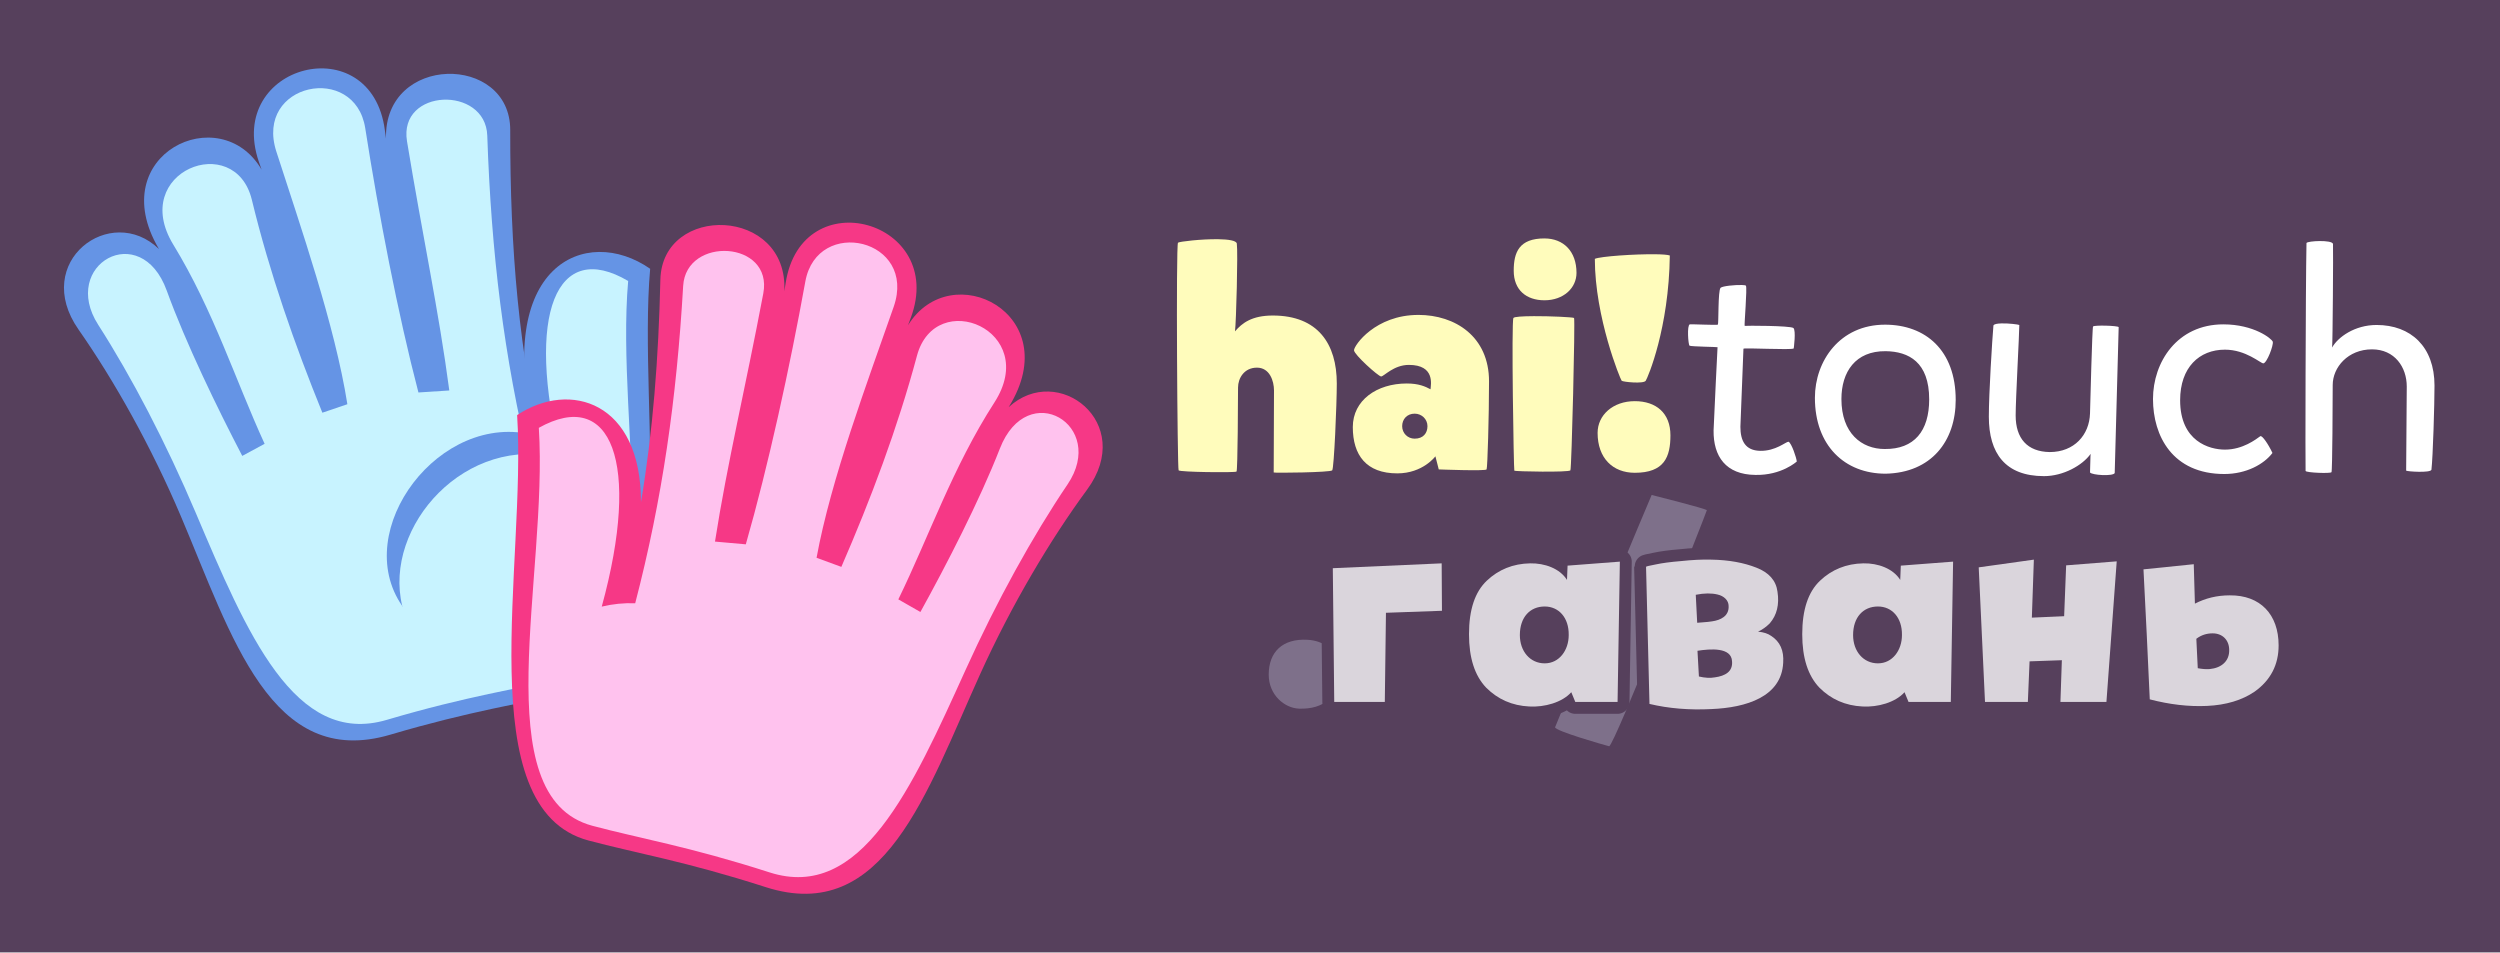
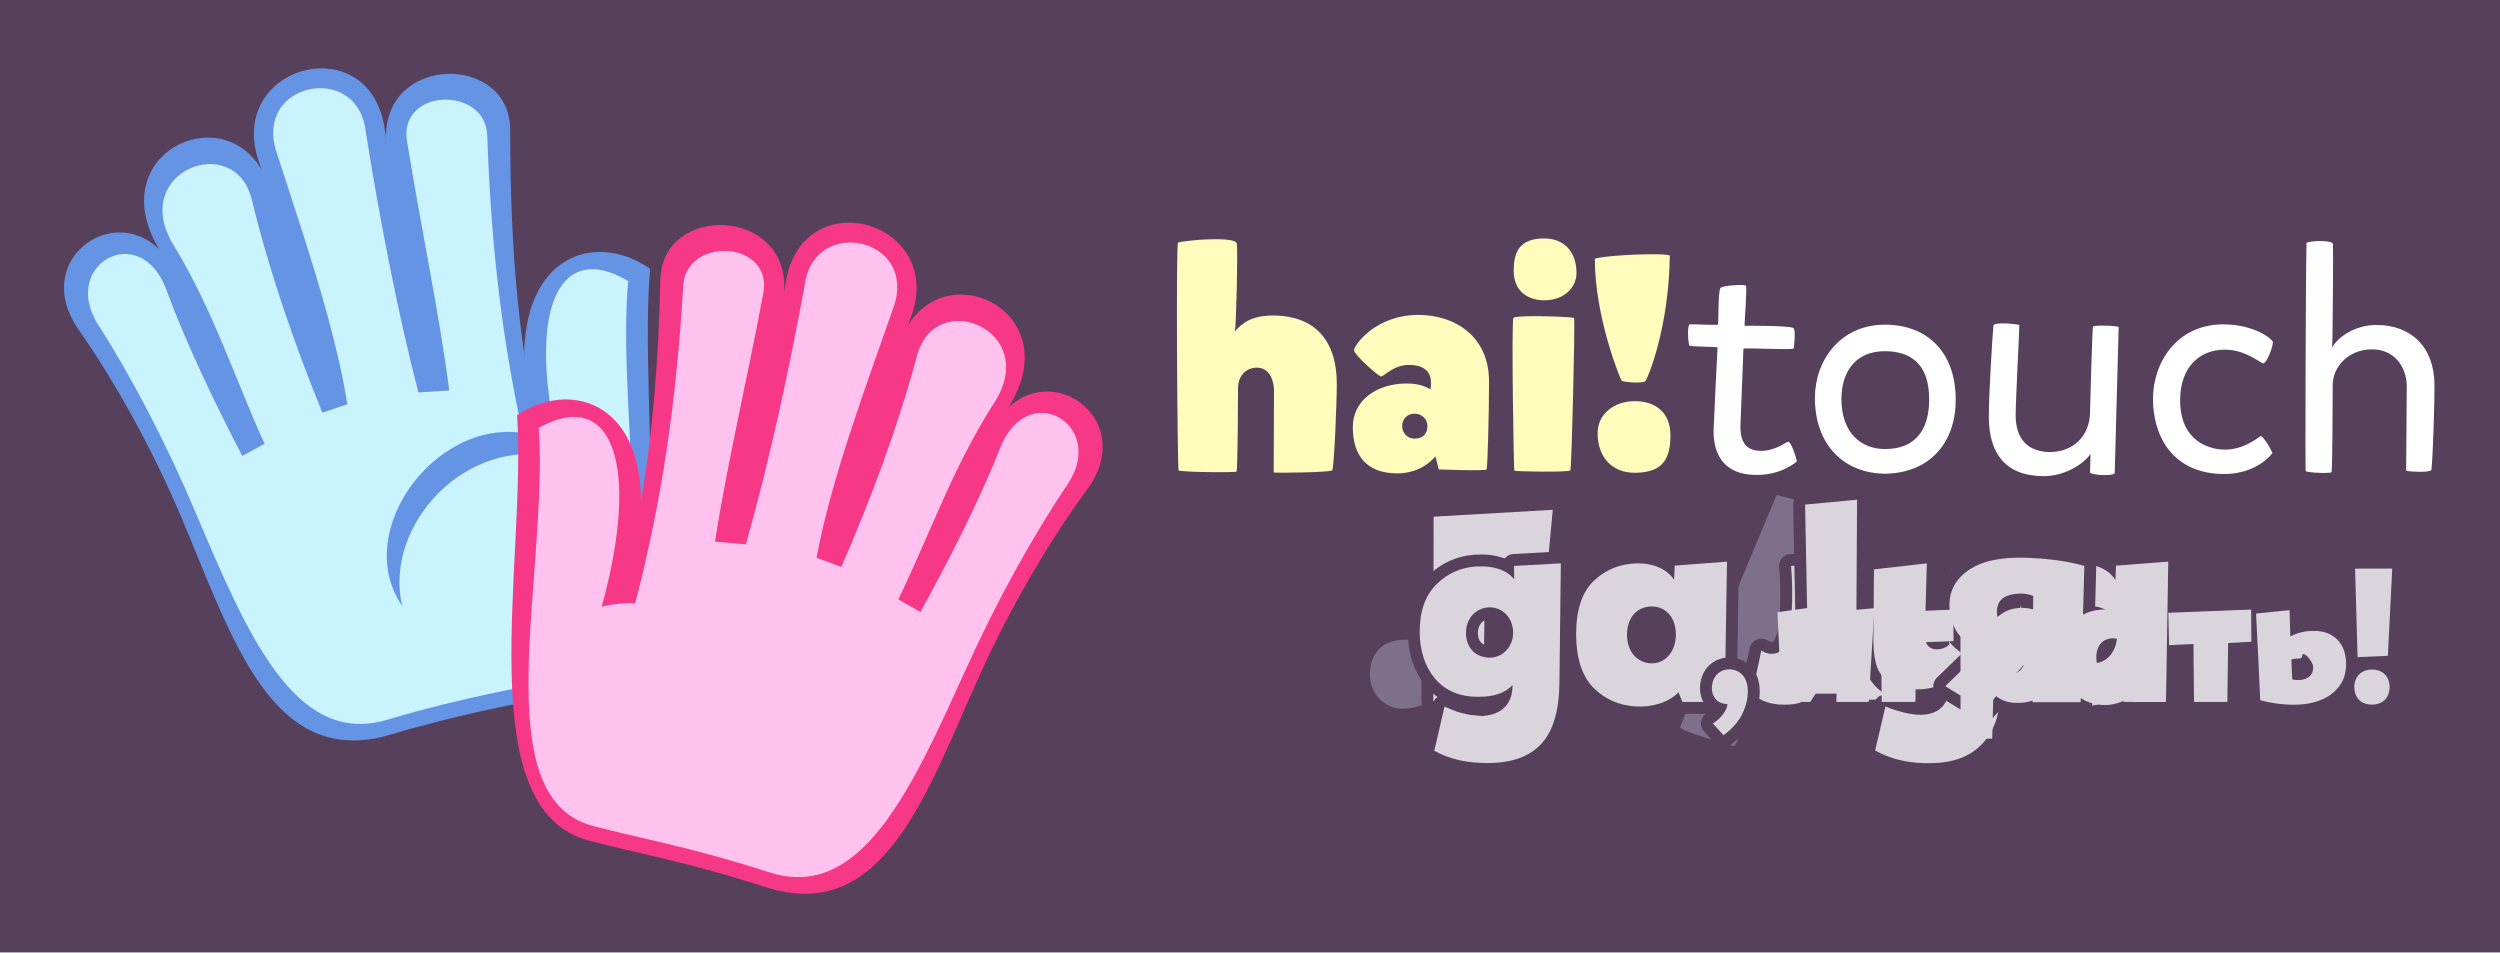
<svg xmlns="http://www.w3.org/2000/svg" id="eQDJpaBvkjY1" viewBox="0 0 420 160" shape-rendering="geometricPrecision" text-rendering="geometricPrecision" version="1.1">
  <defs id="defs54" />
  <style id="style2">

    #hai_text {
      animation: hai_text__to 10000ms linear infinite normal forwards
    }

    @keyframes hai_text__to {
      0% {
        transform: translate(231.2882px, 59.79102px)
      }

      34% {
        transform: translate(231.2882px, 59.79102px);
        animation-timing-function: cubic-bezier(0.3, 0, 0.3, 1)
      }

      44% {
        transform: translate(239.2912px, 59.79102px)
      }

      84% {
        transform: translate(239.2912px, 59.79102px);
        animation-timing-function: cubic-bezier(0.3, 0, 0.3, 1)
      }

      94% {
        transform: translate(231.2882px, 59.79102px)
      }

      100% {
        transform: translate(231.2882px, 59.79102px)
      }
    }

    #exclam {
-       animation: exclam_c_o 10000ms linear infinite normal forwards
+       animation: exclam_c_o 10000ms linear infinite normal forwards;
+       will-change: opacity
    }

    @keyframes exclam_c_o {
      0% {
        opacity: 1
      }

      34% {
        opacity: 1;
        animation-timing-function: cubic-bezier(0.3, 0, 0.3, 1)
      }

      44% {
        opacity: 0
      }

      84% {
        opacity: 0;
        animation-timing-function: cubic-bezier(0.3, 0, 0.3, 1)
      }

      94% {
        opacity: 1
      }

      100% {
        opacity: 1
      }
    }

    #touch_text {
      animation: touch_text__to 10000ms linear infinite normal forwards
    }

    @keyframes touch_text__to {
      0% {
        transform: translate(346.2917px, 60.243px)
      }

      34% {
        transform: translate(346.2917px, 60.243px);
        animation-timing-function: cubic-bezier(0.3, 0, 0.3, 1)
      }

      44% {
        transform: translate(338.294px, 60.243px)
      }

      84% {
        transform: translate(338.294px, 60.243px);
        animation-timing-function: cubic-bezier(0.3, 0, 0.3, 1)
      }

      94% {
        transform: translate(346.2917px, 60.243px)
      }

      100% {
        transform: translate(346.2917px, 60.243px)
      }
    }

    #hand {
      animation: hand__to 10000ms linear infinite normal forwards
    }

    @keyframes hand__to {
      0% {
        transform: translate(-363.8633px, -629.1682px);
        animation-timing-function: cubic-bezier(0.63, -0.005, 0.835, 0.57)
      }

      30% {
        transform: translate(-363.8633px, -629.1682px);
        animation-timing-function: cubic-bezier(0.63, -0.005, 0.835, 0.57)
      }

      34% {
        transform: translate(-210px, -696px);
        animation-timing-function: cubic-bezier(0.03, 0.14, 0.08, 1.005)
      }

      50% {
        transform: translate(-363.8633px, -629.1682px)
      }

      80% {
        transform: translate(-363.8633px, -629.1682px);
        animation-timing-function: cubic-bezier(0.63, -0.005, 0.835, 0.57)
      }

      84% {
        transform: translate(-210px, -696px);
        animation-timing-function: cubic-bezier(0.03, 0.14, 0.08, 1.005)
      }

      100% {
        transform: translate(-363.8633px, -629.1682px)
      }
    }

    #hand_tr {
      animation: hand_tr__tr 10000ms linear infinite normal forwards
    }

    @keyframes hand_tr__tr {
      0% {
        transform: rotate(-14.99999deg);
        animation-timing-function: cubic-bezier(0.63, -0.005, 0.835, 0.57)
      }

      30% {
        transform: rotate(-14.99999deg);
        animation-timing-function: cubic-bezier(0.63, -0.005, 0.835, 0.57)
      }

      34% {
        transform: rotate(-5deg);
        animation-timing-function: cubic-bezier(0.03, 0.14, 0.08, 1.005)
      }

      50% {
        transform: rotate(-14.99999deg)
      }

      80% {
        transform: rotate(-14.99999deg);
        animation-timing-function: cubic-bezier(0.63, -0.005, 0.835, 0.57)
      }

      84% {
        transform: rotate(-5deg);
        animation-timing-function: cubic-bezier(0.03, 0.14, 0.08, 1.005)
      }

      100% {
        transform: rotate(-14.99999deg)
      }
    }

    #dot_to {
      animation: dot_to__to 10000ms linear infinite normal forwards
    }

    @keyframes dot_to__to {
      0% {
        transform: translate(219px, 100px)
      }

      35% {
        transform: translate(219px, 100px);
        animation-timing-function: cubic-bezier(0.3, 0, 0.3, 1)
      }

      45% {
-         transform: translate(219px, 100px)
+         transform: translate(229px, 100px)
      }

      85% {
-         transform: translate(219px, 100px);
+         transform: translate(229px, 100px);
        animation-timing-function: cubic-bezier(0.3, 0, 0.3, 1)
      }

      95% {
        transform: translate(219px, 100px)
      }

      100% {
        transform: translate(219px, 100px)
      }
    }

    #slash_to {
      animation: slash_to__to 10000ms linear infinite normal forwards
    }

    @keyframes slash_to__to {
      0% {
        transform: translate(275px, 100px)
      }

      38% {
        transform: translate(275px, 100px);
        animation-timing-function: cubic-bezier(0.3, 0, 0.3, 1)
      }

      48% {
-         transform: translate(285px, 100px)
-       }
- 
-       88% {
-         transform: translate(285px, 100px);
+         transform: translate(298px, 100px)
+       }
+ 
+       88% {
+         transform: translate(298px, 100px);
        animation-timing-function: cubic-bezier(0.3, 0, 0.3, 1)
      }

      98% {
        transform: translate(275px, 100px)
      }

      100% {
        transform: translate(275px, 100px)
      }
    }

    #g_group {
      animation: g_move 10000ms linear infinite normal forwards
    }

    @keyframes g_move {
      0% {
-         transform: translate(233px)
-       }
- 
-       38% {
-         transform: translate(233px);
-         animation-timing-function: cubic-bezier(0.3, 0, 0.3, 1)
-       }
- 
-       48% {
-         transform: translate(237px)
-       }
- 
-       88% {
-         transform: translate(237px);
-         animation-timing-function: cubic-bezier(0.3, 0, 0.3, 1)
-       }
- 
-       98% {
-         transform: translate(233px)
-       }
- 
-       100% {
-         transform: translate(233px)
-       }
-     }
- 
-     #a_left_group {
-       animation: a_left_move 10000ms linear infinite normal forwards
-     }
- 
-     @keyframes a_left_move {
-       0% {
-         transform: translate(260px)
-       }
- 
-       38% {
-         transform: translate(260px);
-         animation-timing-function: cubic-bezier(0.3, 0, 0.3, 1)
-       }
- 
-       48% {
-         transform: translate(266px)
-       }
- 
-       88% {
-         transform: translate(266px);
-         animation-timing-function: cubic-bezier(0.3, 0, 0.3, 1)
-       }
- 
-       98% {
-         transform: translate(260px)
-       }
- 
-       100% {
-         transform: translate(260px)
-       }
-     }
-     #v_group {
-       animation: v_move 10000ms linear infinite normal forwards
-     }
- 
-     @keyframes v_move {
-       0% {
-         transform: translate(287px)
-       }
- 
-       38% {
-         transform: translate(287px);
-         animation-timing-function: cubic-bezier(0.3, 0, 0.3, 1)
-       }
- 
-       48% {
-         transform: translate(302px)
-       }
- 
-       88% {
-         transform: translate(302px);
-         animation-timing-function: cubic-bezier(0.3, 0, 0.3, 1)
-       }
- 
-       98% {
-         transform: translate(287px)
-       }
- 
-       100% {
-         transform: translate(287px)
-       }
-     }
- 
-     #a_right_group {
-       animation: a_right_move 10000ms linear infinite normal forwards
-     }
- 
-     @keyframes a_right_move {
-       0% {
-         transform: translate(315px)
-       }
- 
-       38% {
-         transform: translate(315px);
-         animation-timing-function: cubic-bezier(0.3, 0, 0.3, 1)
-       }
- 
-       48% {
-         transform: translate(328px)
-       }
- 
-       88% {
-         transform: translate(328px);
-         animation-timing-function: cubic-bezier(0.3, 0, 0.3, 1)
-       }
- 
-       98% {
-         transform: translate(315px)
-       }
- 
-       100% {
-         transform: translate(315px)
-       }
-     }
-     #n_group {
-       animation: n_move 10000ms linear infinite normal forwards
-     }
- 
-     @keyframes n_move {
-       0% {
+         transform: translate(206px);
+       }
+       
+       38% {
+         transform: translate(206px);
+         animation-timing-function: cubic-bezier(0.3, 0, 0.3, 1)
+       }
+ 
+       48% {
+         transform: translate(248px)
+       }
+ 
+       88% {
+         transform: translate(248px);
+         animation-timing-function: cubic-bezier(0.3, 0, 0.3, 1)
+       }
+ 
+       98% {
+         transform: translate(206px)
+       }
+ 
+       to {
+         transform: translate(206px)
+       }
+     }
+ 
+     #a_group {
+       animation: a_move 10000ms linear infinite normal forwards
+     }
+ 
+     @keyframes a_move {
+       0% {
+         transform: translate(230px)
+       }
+ 
+       38% {
+         transform: translate(230px);
+         animation-timing-function: cubic-bezier(0.3, 0, 0.3, 1)
+       }
+ 
+       48% {
+         transform: translate(276px)
+       }
+ 
+       88% {
+         transform: translate(276px);
+         animation-timing-function: cubic-bezier(0.3, 0, 0.3, 1)
+       }
+ 
+       98% {
+         transform: translate(230px)
+       }
+ 
+       100% {
+         transform: translate(230px)
+       }
+     }
+     #l_group {
+       animation: l_move 10000ms linear infinite normal forwards
+     }
+ 
+     @keyframes l_move {
+       0% {
+         transform: translate(257px)
+       }
+ 
+       38% {
+         transform: translate(257px);
+         animation-timing-function: cubic-bezier(0.3, 0, 0.3, 1)
+       }
+ 
+       48% {
+         transform: translate(313px)
+       }
+ 
+       88% {
+         transform: translate(313px);
+         animation-timing-function: cubic-bezier(0.3, 0, 0.3, 1)
+       }
+ 
+       98% {
+         transform: translate(257px)
+       }
+ 
+       100% {
+         transform: translate(257px)
+       }
+     }
+ 
+     #ya_group {
+       animation: ya_move 10000ms linear infinite normal forwards
+     }
+ 
+     @keyframes ya_move {
+       0% {
+         transform: translate(285px)
+       }
+ 
+       38% {
+         transform: translate(285px);
+         animation-timing-function: cubic-bezier(0.3, 0, 0.3, 1)
+       }
+ 
+       48% {
        transform: translate(344px)
      }

-       38% {
+       88% {
        transform: translate(344px);
        animation-timing-function: cubic-bezier(0.3, 0, 0.3, 1)
      }

-       48% {
-         transform: translate(357px)
-       }
- 
-       88% {
-         transform: translate(357px);
-         animation-timing-function: cubic-bezier(0.3, 0, 0.3, 1)
-       }
- 
-       98% {
-         transform: translate(344px)
-       }
- 
-       100% {
-         transform: translate(344px)
-       }
-     }
-     #soft_group {
-       animation: soft_move 10000ms linear infinite normal forwards
-     }
- 
-     @keyframes soft_move {
-       0% {
-         transform: translate(371px)
-       }
- 
-       38% {
-         transform: translate(371px);
-         animation-timing-function: cubic-bezier(0.3, 0, 0.3, 1)
-       }
- 
-       48% {
-         transform: translate(375px)
-       }
- 
-       88% {
-         transform: translate(375px);
-         animation-timing-function: cubic-bezier(0.3, 0, 0.3, 1)
-       }
- 
-       98% {
-         transform: translate(371px)
-       }
- 
-       100% {
-         transform: translate(371px)
+       98% {
+         transform: translate(285px)
+       }
+ 
+       100% {
+         transform: translate(285px)
+       }
+     }
+ 
+     #igrat {
+       animation: igrat_move 10000ms linear infinite normal forwards
+     }
+ 
+     @keyframes igrat_move {
+       0% {
+         transform: translate(356px)
+       }
+ 
+       38% {
+         transform: translate(356px);
+         animation-timing-function: cubic-bezier(0.3, 0, 0.3, 1)
+       }
+ 
+       48% {
+         transform: translate(360px)
+       }
+ 
+       88% {
+         transform: translate(360px);
+         animation-timing-function: cubic-bezier(0.3, 0, 0.3, 1)
+       }
+ 
+       98% {
+         transform: translate(356px)
+       }
+ 
+       100% {
+         transform: translate(356px)
      }
    }

    #dot, #slash {
-       animation: dot_fade 10000ms linear infinite normal forwards
+       animation: dot_fade 10000ms linear infinite normal forwards;
+       will-change: opacity;
    }

    @keyframes dot_fade {
      0% {
        opacity: 0
      }

      38% {
        opacity: 0;
        animation-timing-function: cubic-bezier(0.3, 0, 0.3, 1)
      }

      48% {
        opacity: 1
      }

      88% {
        opacity: 1;
        animation-timing-function: cubic-bezier(0.3, 0, 0.3, 1)
      }

      98% {
        opacity: 0
      }

      100% {
        opacity: 0
      }
    }
-     #g_cyrl, #v_cyrl, #n_cyrl, #soft_cyrl {
+     #g_cyrl, #l_cyrl, #ya, #igrat_comma, #igrat_word {
      animation: cyrl_flip 10000ms linear infinite normal forwards
    }

    @keyframes cyrl_flip {
      0% {
        transform: scale(1, 1);
      }

      39% {
        transform: scale(1, 1);
        animation-timing-function: cubic-bezier(0.3, 0, 0.75, 0.25)
      }

      40% {
        transform: scale(0, 1);
      }

      90% {
        transform: scale(0, 1);
        animation-timing-function: cubic-bezier(0.25, 0.75, 0.3, 1)
      }

      91% {
        transform: scale(1, 1);
      }

      100% {
        transform: scale(1, 1);
      }
    }

-     #g_latn, #v_latn, #n_latn, #soft_latn {
+     #g_latn, #l_latn, #y, #a_right {
      animation: latn_flip 10000ms linear infinite normal forwards
    }

    @keyframes latn_flip {
      0% {
        transform: scale(0, 1);
      }

      40% {
        transform: scale(0, 1);
        animation-timing-function: cubic-bezier(0.25, 0.75, 0.3, 1)
      }

      41% {
        transform: scale(1, 1);
      }

      89% {
        transform: scale(1, 1);
        animation-timing-function: cubic-bezier(0.3, 0, 0.75, 0.25)
      }

      90% {
        transform: scale(0, 1);
      }

      100% {
        transform: scale(0, 1);
      }
    }

-     #g_cyrl,    #g_latn    {animation-delay: 0ms}
-     #v_cyrl,    #v_latn    {animation-delay: 60ms}
-     #n_cyrl,    #n_latn    {animation-delay: 120ms}
-     #soft_cyrl, #soft_latn {animation-delay: 180ms}
+     #g_cyrl,      #g_latn    {animation-delay: 0ms}
+     #l_cyrl,      #l_latn    {animation-delay: 60ms}
+     #ya,          #y         {animation-delay: 120ms}
+     #igrat_comma, #a_right   {animation-delay: 180ms}
+     #igrat_word              {animation_delay: 240ms}

    #hai_text_to {
      animation: hai_text_to__to 10000ms linear infinite normal forwards
    }

    @keyframes hai_text_to__to {
      0% {
        transform: translate(343.2521px, 104.8884px)
      }

      40% {
        transform: translate(343.2521px, 104.8884px);
        animation-timing-function: cubic-bezier(0.3, 0, 0.3, 1)
      }

      50% {
        transform: translate(348.0303px, 104.8884px)
      }

      90% {
        transform: translate(348.0303px, 104.8884px);
        animation-timing-function: cubic-bezier(0.3, 0, 0.3, 1)
      }

      100% {
        transform: translate(343.2521px, 104.8884px)
      }
   }
</style>
  <rect style="fill:#56405c;fill-opacity:1;stroke:none;stroke-width:144;stroke-opacity:0.318;paint-order:stroke fill markers;stop-color:#000000" id="background" width="420" height="160" x="0" y="0" />
  <g id="g11">
    <g id="hai_text" transform="translate(231.2882,59.79102)">
      <path d="M259.475,40.055c-4.25,0-5.17,2.305-5.17,5.428c0,3.226,2.098,4.965,5.17,4.965c3.174,0,5.377-2.045,5.377-4.605c0-3.635-2.203-5.785-5.377-5.785v-.002Zm-54.811.133c-2.811-.04-6.536.392-6.76.584-.358.307-.103,37.939.102,38.246s9.575.41,9.729.205c.205-.154.256-12.697.256-14.131c0-1.536,1.023-3.328,3.174-3.328s2.867,2.253,2.867,3.84l-.051,13.773c.102.102,9.523-.001,9.83-.359s.77-11.059.77-14.592c0-6.656-3.174-11.418-10.752-11.418-3.533,0-5.172,1.28-6.35,2.662.205-1.587.511-13.364.307-14.746-.077-.518-1.434-.712-3.121-.736Zm33.617,12.717l-.002.002c-7.219,0-10.805,5.12-10.805,5.939c0,.717,4.096,4.4,4.557,4.4s2.1-1.943,4.66-1.943c4.454,0,3.686,3.379,3.635,4.096-.87-.461-1.946-.973-3.994-.973-5.018,0-9.061,2.815-9.061,7.32c0,4.71,2.254,7.781,7.477,7.781c4.301,0,6.4-2.867,6.4-2.867l.562,2.201c0,0,7.885.307,8.039,0s.408-8.96.408-14.797c0-7.526-5.682-11.16-11.877-11.16Zm19.299.209v.002c-1.755.009-3.192.091-3.326.303-.358.563.05,25.497.152,25.65s9.217.308,9.422-.051.818-25.395.613-25.6c-.128-.128-3.936-.319-6.861-.305Zm-19.916,16.381c1.178,0,2.15.922,2.15,2.1s-.717,2.1-2.15,2.1c-1.178,0-2.1-.922-2.1-2.1s.82-2.1,2.1-2.1Z" transform="translate(-231.2882,-59.79102)" fill="#fffcbc" id="path4" />
    </g>
    <path id="exclam" d="M280.633,73.129c0,3.635-1.024,6.299-5.99,6.299-3.686,0-6.246-2.457-6.246-6.707c0-2.969,2.56-5.326,6.246-5.326c3.584,0,5.99,1.996,5.99,5.734v-0Zm-.104-30.207c-.154,12.237-3.687,20.48-4.045,21.043s-3.84.204-4.045,0-4.506-10.65-4.506-20.48c.96-.423,6.759-.816,10.203-.77c1.148.015,2.035.079,2.393.207Z" transform="translate(.000001 0)" fill="#fffcbc" />
    <g id="touch_text" transform="translate(346.2917,60.243)">
      <path d="M389.738,40.496c-1.069.006-2.146.147-2.248.326-.154,7.782-.204,38.092-.152,38.297.102.307,4.249.461,4.352.205.154-.154.205-12.39.205-14.643c0-2.97,2.561-5.99,6.605-5.99c3.789,0,5.836,2.969,5.836,6.246l-.102,14.131c.205.154,4.094.411,4.248-.152.256-2.253.514-11.01.514-14.133c0-6.554-3.994-10.187-9.729-10.187-3.686,0-6.502,2.048-7.475,3.789.102-.614.204-16.333.152-17.408-.077-.358-1.138-.487-2.207-.48Zm-97.115,7.385c-1.116-.031-3.219.162-3.564.469-.461.461-.307,6.093-.461,6.195s-4.506-.104-4.711-.053c-.512.154-.256,3.43-.051,3.584.256.154,4.711.205,4.711.256s-.564,11.163-.666,13.979c-.051,4.352,2.047,7.423,7.014,7.475c4.403.102,6.965-2.252,6.965-2.252-.051-.614-.871-3.072-1.383-3.328-.461,0-2.151,1.586-4.762,1.535-2.509-.051-3.328-1.69-3.328-4.045l.512-13.107c0-.205,8.089.256,8.447-.051c0,0,.41-3.02-.051-3.43-.512-.41-8.089-.411-8.191-.359-.102,0,.461-6.502.205-6.758-.051-.064-.314-.099-.686-.109Zm43.635,6.451c-.723.017-1.306.116-1.363.365-.205,2.355-.77,11.417-.77,15.309c0,6.144,2.765,9.984,9.268,9.984c3.226,0,6.452-1.793,7.834-3.738-.051.307-.052,2.101-.104,3.125.358.461,3.841.665,4.148.102l.666-24.525c-.205-.256-4.147-.358-4.301-.102-.154.205-.462,12.902-.514,14.592-.102,3.635-2.662,6.502-6.758,6.502-3.789-.051-5.734-2.305-5.734-6.145c0-2.765.615-13.72.615-15.205-.192-.096-1.784-.293-2.988-.264Zm37.273.16c-7.782,0-11.828,6.35-11.828,12.545s3.278,12.596,11.982,12.596c3.686,0,6.654-1.639,8.088-3.533-.666-1.434-1.74-3.021-2.047-2.816-.717.512-2.919,2.252-5.939,2.252-2.611,0-7.525-1.381-7.525-8.293c0-5.53,3.225-8.5,7.525-8.5c3.533,0,5.99,2.305,6.451,2.305.614-.051,1.741-3.072,1.588-3.635-.154-.512-3.175-2.92-8.295-2.92Zm-56.852.053c-7.578,0-11.775,6.092-11.775,12.287c0,8.038,5.018,12.748,11.879,12.748c7.68-.154,11.775-5.479,11.775-12.391c0-8.346-5.069-12.645-11.879-12.645Zm.104,4.453c3.891.051,7.32,1.843,7.32,8.09c0,5.325-2.508,8.397-7.475,8.346-3.891,0-7.27-2.662-7.27-8.396c0-4.557,2.355-8.09,7.424-8.039Z" transform="translate(-346.2917,-60.243)" paint-order="stroke fill markers" fill="#fff" id="path8" />
    </g>
  </g>
  <g id="hand" transform="translate(-363.8633,-629.1682)">
    <g id="hand_tr" transform="rotate(-14.99999)">
      <g transform="scale(1.28,1.28) translate(0,0)" id="g21">
        <path d="M183.542,567.643c4.604.064,9.096,3.518,8.187,10.322l-.137,1.081c2.601-10.822,18.642-6.547,16.039,3.132-4.058,15.084-6.509,28.527-6.862,43.189l-4.838,30.085c-6.365-.154-12.947-.975-24.031-.689-16.351.421-16.759-17.843-19.143-34.808-1.379-9.812-3.845-19.475-6.631-27.14-3.719-10.234,8.422-15.007,12.928-7.481l-.027-.106c-3.778-13.774,12.901-16.85,15.737-6.476l-.081-1.088c-.46-6.759,4.255-10.084,8.859-10.02Z" paint-order="stroke fill markers" fill="#6594e5" id="path13" />
        <path d="M198.769,625.318c.353-14.662,2.269-28.152,5.764-43.215c1.486-6.403-9.671-9.041-10.37-2.007-1.251,12.596-1.741,22.677-3.103,33.033l-3.982-.795c.065-10.684,1.016-23.94,2.234-35.305.931-8.687-12.533-9.516-12.064-.071.512,10.318,1.527,23.981.422,34.451l-3.458.227c-1.196-9.588-1.945-19.511-1.707-29.378.227-9.423-14.659-7.774-11.479,3.017c2.85,9.672,3.268,19.263,4.807,28.344l-3.244.772c-1.523-6.835-3.331-16.214-3.959-23.525-.857-9.985-12.696-6.92-9.849,2.012c2.477,7.77,4.594,17.314,5.973,27.126c2.384,16.965,4.566,33.085,17.191,32.76c11.084-.286,17.667.536,24.032.69" paint-order="stroke fill markers" fill="#c8f3ff" id="path15" />
        <path d="M220.658,604.523c-6.619-7.847-19.844-5.86-20.291,17.19-11.156-6.419-26.67,5.789-22.595,17.135c3.931,10.946,14.644,16.52,18.158,16.604c16.206.391,18.025-32.533,24.728-50.929Z" paint-order="stroke fill markers" fill="#6594e5" id="path17" />
        <path d="M217.455,605.324c-7.609-7.761-14.179.536-14.543,20.184-11.156-6.419-24.88,2.584-25.139,13.34s7.341,14.343,18.206,14.605c14.706.355,14.773-29.732,21.476-48.129Z" paint-order="stroke fill markers" fill="#c8f3ff" id="path19" />
      </g>
    </g>
  </g>
  <g id="eQDJpaBvkjY11_to" transform="translate(101.1438,-728.4043)">
    <g id="eQDJpaBvkjY11_tr" transform="rotate(14.99999)">
      <g transform="scale(1.28,1.28) translate(0,0)" id="g29">
        <path d="M188.613,569.209c-4.604-.047-9.179,3.297-8.434,10.121l.111,1.084c-2.339-10.882-18.479-6.994-16.109,2.744c2.454,10.085,4.196,19.432,5.102,28.869-3.392-12.735-13.131-13.091-18.664-6.844c6.257,18.553,7.281,51.51,23.492,51.51c6.367,0,12.967-.662,24.041-.109c16.336.815,17.184-17.434,19.977-34.336c1.615-9.776,4.314-19.377,7.283-26.973c3.965-10.141-8.058-15.206-12.744-7.791.011-.035.019-.07.029-.105c4.109-13.679-12.491-17.156-15.576-6.854l.107-1.086c.623-6.746-4.011-10.184-8.615-10.23Z" paint-order="stroke fill markers" fill="#f63886" id="path25" />
        <path d="M188.641,571.76c-3.193.036-6.382,2.34-6.021,6.693.944,11.391,1.573,24.665,1.381,35.348l-4,.699c-1.112-10.385-1.358-20.475-2.305-33.098-.529-7.049-11.747-4.682-10.416,1.756c3.026,14.633,4.598,27.77,4.701,41.871-1.441.328-2.829.854-4.127,1.561.11-19.651-6.256-28.104-14.051-20.529c6.257,18.553,5.598,48.633,20.309,48.633c6.367,0,12.967-.662,24.041-.109c12.613.63,15.184-15.434,17.977-32.336c1.615-9.776,3.961-19.264,6.625-26.973c3.062-8.861-8.699-12.211-9.797-2.25-.804,7.294-2.838,16.625-4.525,23.422l-3.225-.85c1.757-9.041,2.407-18.618,5.49-28.219c3.439-10.712-11.404-12.72-11.404-3.295c0,9.87-.987,19.774-2.414,29.33l-3.451-.311c-.852-10.494.491-24.129,1.252-34.432.348-4.715-2.846-6.948-6.039-6.912Z" paint-order="stroke fill markers" fill="#ffc2ee" id="path27" />
      </g>
    </g>
  </g>
  <g transform="translate(0 2.262924)" id="g49">
-     <g id="dot_to" transform="translate(219,100)">
+     <g id="dot_to" transform="translate(236,100)">
      <path id="dot" d="m 5.856,10.933 c 0,-4.176 -2.64,-5.568 -5.184,-5.712 -4.224,-0.24 -6.528,2.064 -6.528,5.856 0,3.408 2.64,5.616 5.088,5.712 4.272,0.144 6.624,-2.112 6.624,-5.856 z" fill="#7e708a" />
    </g>
-     <g id="slash_to" transform="translate(275,100)">
+     <g id="slash_to" transform="translate(296,100)">
      <path id="slash" d="m -13.746,19.917 c 0,0.624 8.309,2.997 9.077,3.189 0.768,0.192 16.416,-39.408 16.416,-39.648 0,-0.24 -9.269,-2.565 -9.269,-2.565 -0.096,0.096 -16.224,38.88 -16.224,39.024 z" fill="#7e708a" />
    </g>
-     <g id="g_group" transform="translate(233)">
-       <path d="m 12.216,92.38 -7.872,0.432 0.048,2.256 c -1.296,-1.584 -3.408,-2.304 -6.336,-2.16 -2.64,0.144 -4.896,1.152 -6.768,3.024 -1.872,1.872 -2.784,4.512 -2.784,7.872 0,3.264 0.864,5.904 2.592,7.968 1.776,2.064 4.224,3.072 7.392,3.024 2.544,0 4.416,-0.672 5.616,-1.968 0,3.408 -2.064,4.896 -4.608,5.136 -0.432,0.192 -1.776,-0.096 -2.16,-0.096 -0.384,0.048 -1.584,-0.336 -1.92,-0.384 -0.24,0 -1.344,-0.48 -1.536,-0.528 -0.192,-0.048 -1.152,-0.528 -1.2,-0.528 l -1.728,7.44 c 2.496,1.392 5.472,2.064 8.928,2.064 4.128,0 7.152,-1.104 9.12,-3.312 1.92,-2.112 2.928,-5.472 2.976,-10.128 z m -11.904,7.392 c 2.16,0 3.888,1.824 3.888,4.272 0,2.304 -1.728,4.176 -3.888,4.176 -2.448,0 -4.032,-1.68 -4.032,-4.176 0,-2.448 1.728,-4.272 4.032,-4.272 z" id="g_latn" style="font-size:48px;line-height:1.2;font-family:'Tobi Greek Cyrillic';-inkscape-font-specification:'Tobi Greek Cyrillic, Normal';font-feature-settings:'ss01';text-align:center;letter-spacing:0px;text-anchor:middle;transform: scale(0, 1);fill:#dad5dc;stroke:#56405c;stroke-width:4;stroke-linejoin:round;paint-order:stroke fill markers" />
-       <path d="m -8.848,115.66 h 8.496 l 0.192,-14.976 9.408,-0.336 -0.048,-7.968 -18.288,0.816 z" id="g_cyrl" style="font-size:48px;line-height:1.2;font-family:'Tobi Greek Cyrillic';-inkscape-font-specification:'Tobi Greek Cyrillic, Normal';font-feature-settings:'ss01';text-align:center;letter-spacing:0px;text-anchor:middle;fill:#dad5dc;stroke:#56405c;stroke-width:4;stroke-linejoin:round;paint-order:stroke fill markers" />
-     </g>
-     <g id="a_left_group" transform="translate(260)">
-       <path d="m 4.648,115.66 h 7.104 l 0.384,-23.568 -8.784,0.672 -0.096,2.4 c -1.2,-1.92 -3.744,-2.832 -6.192,-2.784 -2.88,0.048 -5.328,1.056 -7.296,2.928 -1.968,1.872 -2.976,4.848 -2.976,8.976 0,3.984 0.96,6.96 2.88,8.976 1.968,1.968 4.368,3.024 7.248,3.168 2.544,0.144 5.52,-0.672 7.056,-2.4 z m -5.136,-16.032 c 2.352,0 4.08,1.872 4.032,4.8 0,2.544 -1.584,4.752 -4.032,4.752 -2.448,0 -4.176,-2.016 -4.176,-4.752 0,-3.024 1.728,-4.8 4.176,-4.8 z" id="a_left" style="font-size:48px;line-height:1.2;font-family:'Tobi Greek Cyrillic';-inkscape-font-specification:'Tobi Greek Cyrillic, Normal';font-feature-settings:'ss01';text-align:center;letter-spacing:0px;text-anchor:middle;fill:#dad5dc;stroke:#56405c;stroke-width:4;stroke-linejoin:round;paint-order:stroke fill markers" />
-     </g>
-     <g id="v_group" transform="translate(287)">
-       <path d="m 3.288,92.572 -3.456,15.36 -3.168,-15.84 -9.072,1.2 6.432,22.368 h 11.088 l 7.392,-22.896 z" id="v_latn" style="font-size:48px;line-height:1.2;font-family:'Tobi Greek Cyrillic';-inkscape-font-specification:'Tobi Greek Cyrillic, Normal';font-feature-settings:'ss01';text-align:center;letter-spacing:0px;text-anchor:middle;transform: scale(0, 1);fill:#dad5dc;stroke:#56405c;stroke-width:4;stroke-linejoin:round;paint-order:stroke fill markers" />
-       <path d="m 11.616,97.132 c -0.24,-1.872 -1.44,-3.216 -3.552,-4.032 -2.064,-0.816 -4.608,-1.296 -7.536,-1.344 -1.584,-0.048 -3.264,0.048 -5.088,0.24 -1.776,0.144 -3.216,0.336 -4.32,0.576 -1.056,0.192 -1.584,0.336 -1.584,0.384 l 0.576,23.04 c 3.216,0.768 6.72,1.056 10.416,0.864 5.856,-0.24 11.76,-2.064 12.048,-7.776 0.144,-2.064 -0.528,-3.552 -2.016,-4.512 -0.528,-0.384 -1.248,-0.624 -2.208,-0.72 0.72,-0.336 1.344,-0.768 1.968,-1.392 1.2,-1.392 1.632,-3.168 1.296,-5.328 z m -13.728,0.528 c 1.44,-0.288 2.64,-0.288 3.648,-0.048 1.104,0.24 1.872,1.008 1.872,1.92 0.096,1.728 -1.392,2.4 -2.784,2.592 -0.768,0.144 -2.256,0.192 -2.496,0.24 z m 0.288,9.408 c 2.16,-0.336 5.712,-0.624 5.808,1.776 0.144,1.728 -1.152,2.448 -2.88,2.688 -0.768,0.144 -1.68,0.096 -2.688,-0.144 z" id="v_cyrl" style="font-size:48px;line-height:1.2;font-family:'Tobi Greek Cyrillic';-inkscape-font-specification:'Tobi Greek Cyrillic, Normal';font-feature-settings:'ss01';text-align:center;letter-spacing:0px;text-anchor:middle;fill:#dad5dc;stroke:#56405c;stroke-width:4;stroke-linejoin:round;paint-order:stroke fill markers" />
-     </g>
-     <g id="a_right_group" transform="translate(315)">
-       <path d="m 5.632,115.66 h 7.104 l 0.384,-23.568 -8.784,0.672 -0.096,2.4 c -1.2,-1.92 -3.744,-2.832 -6.192,-2.784 -2.88,0.048 -5.328,1.056 -7.296,2.928 -1.968,1.872 -2.976,4.848 -2.976,8.976 0,3.984 0.96,6.96 2.88,8.976 1.968,1.968 4.368,3.024 7.248,3.168 2.544,0.144 5.52,-0.672 7.056,-2.4 z m -5.136,-16.032 c 2.352,0 4.08,1.872 4.032,4.8 0,2.544 -1.584,4.752 -4.032,4.752 -2.448,0 -4.176,-2.016 -4.176,-4.752 0,-3.024 1.728,-4.8 4.176,-4.8 z" id="a_right" style="font-size:48px;line-height:1.2;font-family:'Tobi Greek Cyrillic';-inkscape-font-specification:'Tobi Greek Cyrillic, Normal';font-feature-settings:'ss01';text-align:center;letter-spacing:0px;text-anchor:middle;fill:#dad5dc;stroke:#56405c;stroke-width:4;stroke-linejoin:round;paint-order:stroke fill markers" />
-     </g>
-     <g id="n_group" transform="translate(344)">
-       <path d="m 4.432,92.044 c -2.592,0 -4.896,1.296 -6.864,3.936 v -3.504 l -8.448,0.816 0.336,22.368 h 7.968 l 0.096,-13.824 c 0.912,-1.296 1.872,-1.968 2.976,-1.92 1.392,0.048 2.16,1.248 2.208,3.6 0.048,2.256 -0.096,5.424 -0.288,8.736 l -0.144,3.408 h 8.544 c 0.336,-3.36 0.48,-7.248 0.48,-11.712 0,-2.928 -0.096,-4.896 -0.672,-7.008 -0.288,-1.104 -0.672,-1.968 -1.152,-2.64 -0.96,-1.344 -2.688,-2.256 -5.04,-2.256 z" id="n_latn" style="font-size:48px;line-height:1.2;font-family:'Tobi Greek Cyrillic';-inkscape-font-specification:'Tobi Greek Cyrillic, Normal';font-feature-settings:'ss01';text-align:center;letter-spacing:0px;text-anchor:middle;transform: scale(0, 1);fill:#dad5dc;stroke:#56405c;stroke-width:4;stroke-linejoin:round;paint-order:stroke fill markers" />
-       <path d="m 11.608,92.044 -8.496,0.672 -0.336,8.544 -5.424,0.24 0.336,-9.744 -9.264,1.296 1.056,22.608 h 7.2 l 0.288,-6.816 5.424,-0.192 -0.24,7.008 h 7.728 z" id="n_cyrl" style="font-size:48px;line-height:1.2;font-family:'Tobi Greek Cyrillic';-inkscape-font-specification:'Tobi Greek Cyrillic, Normal';font-feature-settings:'ss01';text-align:center;letter-spacing:0px;text-anchor:middle;fill:#dad5dc;stroke:#56405c;stroke-width:4;stroke-linejoin:round;paint-order:stroke fill markers" />
-     </g>
-     <g id="soft_group" transform="translate(371)">
-       <path d="m 4.2,85.66 c -0.192,-2.832 -1.968,-4.368 -4.128,-4.368 -2.064,0 -3.744,1.44 -3.888,3.888 -0.144,2.16 1.152,3.888 3.408,3.888 0.144,1.152 -1.44,3.216 -3.216,4.368 l 2.4,2.64 c 1.584,-1.2 2.832,-2.496 3.696,-3.888 1.248,-2.064 1.824,-4.224 1.728,-6.528 z" id="soft_latn" style="font-size:48px;line-height:1.2;font-family:'Tobi Greek Cyrillic';-inkscape-font-specification:'Tobi Greek Cyrillic, Normal';font-feature-settings:'ss01';text-align:center;letter-spacing:0px;text-anchor:middle;transform: scale(0, 1);fill:#dad5dc;stroke:#56405c;stroke-width:4;stroke-linejoin:round;paint-order:stroke fill markers" />
-       <path d="m -2.448,92.524 -8.448,0.864 c 0.384,7.2 0.72,14.496 1.056,21.84 3.312,0.864 6.528,1.248 9.6,1.104 3.216,-0.144 5.904,-0.96 8.016,-2.4 2.688,-1.92 4.032,-4.512 4.032,-7.776 0,-5.184 -3.072,-8.448 -8.208,-8.4 -2.16,0 -4.08,0.48 -5.856,1.392 z m 0.432,12.528 c 0.816,-0.624 1.728,-0.912 2.736,-0.912 1.728,0 2.784,1.2 2.784,2.784 0.048,1.872 -1.296,3.024 -3.264,3.216 -0.576,0.048 -1.248,0 -2.016,-0.144 z" id="soft_cyrl" style="font-size:48px;line-height:1.2;font-family:'Tobi Greek Cyrillic';-inkscape-font-specification:'Tobi Greek Cyrillic, Normal';font-feature-settings:'ss01';text-align:center;letter-spacing:0px;text-anchor:middle;fill:#dad5dc;stroke:#56405c;stroke-width:4;stroke-linejoin:round;paint-order:stroke fill markers" />
+     <g id="g_group" transform="translate(250.0072)">
+       <path d="m 9.993,92.697 0.864,-9.312 -20.016,1.152 -0.048,31.008 h 8.352 c 0.096,-5.232 0.24,-13.056 0.384,-23.52 z" id="g_cyrl" style="font-size:48px;line-height:1.2;font-family:'Tobi Greek Cyrillic';-inkscape-font-specification:'Tobi Greek Cyrillic, Normal';font-feature-settings:'ss01';text-align:center;letter-spacing:0px;text-anchor:middle;display:inline;fill:#dad5dc;stroke:#56405c;stroke-width:4;stroke-linejoin:round;paint-order:stroke fill markers" />
+       <path d="m 12.216,92.38 -7.872,0.432 0.048,2.256 c -1.296,-1.584 -3.408,-2.304 -6.336,-2.16 -2.64,0.144 -4.896,1.152 -6.768,3.024 -1.872,1.872 -2.784,4.512 -2.784,7.872 0,3.264 0.864,5.904 2.592,7.968 1.776,2.064 4.224,3.072 7.392,3.024 2.544,0 4.416,-0.672 5.616,-1.968 0,3.408 -2.064,4.896 -4.608,5.136 -0.432,0.192 -1.776,-0.096 -2.16,-0.096 -0.384,0.048 -1.584,-0.336 -1.92,-0.384 -0.24,0 -1.344,-0.48 -1.536,-0.528 -0.192,-0.048 -1.152,-0.528 -1.2,-0.528 l -1.728,7.44 c 2.496,1.392 5.472,2.064 8.928,2.064 4.128,0 7.152,-1.104 9.12,-3.312 1.92,-2.112 2.928,-5.472 2.976,-10.128 z m -11.904,7.392 c 2.16,0 3.888,1.824 3.888,4.272 0,2.304 -1.728,4.176 -3.888,4.176 -2.448,0 -4.032,-1.68 -4.032,-4.176 0,-2.448 1.728,-4.272 4.032,-4.272 z" id="g_latn" style="font-size:48px;line-height:1.2;font-family:'Tobi Greek Cyrillic';-inkscape-font-specification:'Tobi Greek Cyrillic, Normal';font-feature-settings:'ss01';text-align:center;letter-spacing:0px;text-anchor:middle;fill:#dad5dc;stroke:#56405c;stroke-width:4;stroke-linejoin:round;paint-order:stroke fill markers" />
+     </g>
+     <g id="a_group" transform="translate(278)" style="display:inline">
+       <path d="m 4.648,115.66 h 7.104 l 0.384,-23.568 -8.784,0.672 -0.096,2.4 c -1.2,-1.92 -3.744,-2.832 -6.192,-2.784 -2.88,0.048 -5.328,1.056 -7.296,2.928 -1.968,1.872 -2.976,4.848 -2.976,8.976 0,3.984 0.96,6.96 2.88,8.976 1.968,1.968 4.368,3.024 7.248,3.168 2.544,0.144 5.52,-0.672 7.056,-2.4 z m -5.136,-16.032 c 2.352,0 4.08,1.872 4.032,4.8 0,2.544 -1.584,4.752 -4.032,4.752 -2.448,0 -4.176,-2.016 -4.176,-4.752 0,-3.024 1.728,-4.8 4.176,-4.8 z" id="a" style="fill:#dad5dc;stroke:#56405c;stroke-width:4;stroke-linejoin:round;paint-order:stroke fill markers" />
+     </g>
+     <g id="l_group" transform="translate(308)">
+       <path d="m 3.357,99.198 -0.144,16.08 h 8.448 l 0.288,-23.28 -19.056,0.816 c 0.192,2.304 0.288,4.656 0.096,8.304 -0.144,3.6 -1.152,6.24 -2.928,6.432 -0.816,0.096 -1.536,-0.096 -2.16,-0.528 l -1.536,7.2 c 1.488,1.44 3.6,2.064 6.336,1.872 3.216,-0.192 5.376,-2.208 6.576,-6.048 0.672,-2.16 1.056,-5.664 1.2,-10.56 z" id="l_cyrl" style="fill:#dad5dc;stroke:#56405c;stroke-width:4;stroke-linejoin:round;paint-order:stroke fill markers" />
+       <path d="m 3.797,114.278 0.192,-32.592 -8.736,0.816 0.624,31.776 z" id="l_latn" style="fill:#dad5dc;stroke:#56405c;stroke-width:4;stroke-linejoin:round;paint-order:stroke fill markers" />
+     </g>
+     <g id="ya_group" transform="translate(339)">
+       <path d="m -2.427,92.381 -8.784,1.008 -0.336,12.672 c -0.624,0.528 -1.296,0.768 -2.016,0.768 -1.44,0 -2.112,-0.912 -2.064,-2.688 l 0.336,-11.76 -8.88,1.008 -0.096,11.76 c 0,2.352 0.288,4.032 0.816,5.136 1.152,2.208 3.312,3.312 6.528,3.264 2.208,0 4.08,-0.576 5.568,-1.68 h 0.048 c 0,3.936 -1.68,5.904 -4.992,5.952 -1.68,0 -3.648,-0.48 -5.952,-1.392 l -1.728,7.392 c 2.832,1.584 6.096,2.256 9.744,2.112 3.984,-0.096 6.96,-1.44 8.928,-4.032 0.816,-1.056 1.392,-2.256 1.776,-3.552 0.336,-1.2 0.528,-3.456 0.624,-6.672 z" id="y" style="fill:#dad5dc;stroke:#56405c;stroke-width:4;stroke-linejoin:round;paint-order:stroke fill markers" />
+       <path d="m 17.781,115.661 h 7.104 l 0.384,-23.568 -8.784,0.672 -0.096,2.4 c -1.2,-1.92 -3.744,-2.832 -6.192,-2.784 -2.88,0.048 -5.328,1.056 -7.296,2.928 -1.968,1.872 -2.976,4.848 -2.976,8.976 0,3.984 0.96,6.96 2.88,8.976 1.968,1.968 4.368,3.024 7.248,3.168 2.544,0.144 5.52,-0.672 7.056,-2.4 z m -5.136,-16.032 c 2.352,0 4.08,1.872 4.032,4.8 0,2.544 -1.584,4.752 -4.032,4.752 -2.448,0 -4.176,-2.016 -4.176,-4.752 0,-3.024 1.728,-4.8 4.176,-4.8 z" id="a_right" style="fill:#dad5dc;stroke:#56405c;stroke-width:4;stroke-linejoin:round;paint-order:stroke fill markers" />
+       <path d="m -12.205,113.021 6.528,3.984 7.344,-8.352 h 0.624 l 0.192,7.056 h 8.064 l 0.624,-22.896 c -2.736,-0.816 -6.144,-1.248 -10.176,-1.392 -3.456,-0.048 -6.192,0.432 -8.16,1.44 -3.024,1.584 -4.464,3.888 -4.32,6.96 0.24,3.696 2.112,6.048 5.616,7.056 z m 14.736,-9.264 c -1.584,0.048 -3.024,-0.192 -4.32,-0.72 -1.248,-0.576 -1.824,-1.488 -1.728,-2.784 0.096,-1.344 0.816,-2.208 2.16,-2.544 1.392,-0.384 2.688,-0.336 3.936,0.144 z" id="ya" style="fill:#dad5dc;stroke:#56405c;stroke-width:4;stroke-linejoin:round;paint-order:stroke fill markers" />
+     </g>
+     <g aria-label=", играть!" id="igrat" style="fill:#dad5dc;stroke:#56405c;stroke-width:4;stroke-linejoin:round;paint-order:stroke fill markers" transform="translate(347)">
+       <path d="m -53.379,113.453 c -0.128,-2.08 -1.44,-3.264 -3.104,-3.264 -1.536,0 -2.784,1.088 -2.912,2.912 -0.096,1.664 0.896,2.912 2.592,2.912 0.032,0.416 -0.192,0.96 -0.672,1.632 -0.48,0.672 -1.088,1.216 -1.76,1.632 l 1.792,1.984 c 1.184,-0.864 2.112,-1.856 2.784,-2.912 0.928,-1.6 1.376,-3.232 1.28,-4.896 z" id="igrat_comma" />
+       <path id="igrat_word" style="stroke:none" d="m 48.656,93.261 0.416,14.881 5.088,-0.225 0.736,-14.656 z m -90.867,6.465 -6.176,0.863 0.703,15.072 h 4.801 l 4.641,-7.072 -0.256,7.072 h 5.439 l 0.959,-15.744 -5.375,0.449 -5.057,7.807 z m 35.056,0.127 c -1.824,-0.032 -3.359,0.577 -4.607,1.889 l 0.031,-1.695 -5.92,0.607 0.031,21.184 h 5.312 l 0.193,-7.615 c 0.992,1.12 2.43,1.664 4.318,1.6 2.208,-0.064 3.872,-0.864 4.992,-2.4 1.12,-1.568 1.664,-3.487 1.664,-5.791 0,-4.48 -1.92,-7.649 -6.016,-7.777 z m 23.531,0.098 -5.855,0.447 -0.064,1.6 c -0.8,-1.28 -2.495,-1.887 -4.127,-1.855 -1.92,0.032 -3.553,0.703 -4.865,1.951 -1.312,1.248 -1.982,3.232 -1.982,5.984 0,2.656 0.64,4.64 1.92,5.984 1.312,1.312 2.912,2.015 4.832,2.111 1.696,0.096 3.679,-0.448 4.703,-1.6 l 0.449,1.088 h 4.734 z m -35.218,0.191 -12.193,0.543 0.16,14.977 h 5.664 l 0.129,-9.984 6.271,-0.223 z m 50.039,0 -13.92,0.543 0.127,5.441 4.096,-0.193 0.096,9.729 h 5.602 l 0.127,-9.887 3.904,-0.225 z m 6.451,0.096 -5.631,0.576 c 0.256,4.8 0.479,9.665 0.703,14.561 2.208,0.576 4.352,0.832 6.4,0.736 2.144,-0.096 3.936,-0.642 5.344,-1.602 1.792,-1.28 2.688,-3.008 2.688,-5.184 0,-3.456 -2.047,-5.632 -5.471,-5.6 -1.44,0 -2.72,0.32 -3.904,0.928 z m -47.17,4.576 c 1.664,0 2.783,1.183 2.783,3.199 0,1.888 -1.151,3.072 -2.783,3.072 -1.504,0 -2.689,-1.152 -2.689,-3.072 0,-2.08 1.121,-3.199 2.689,-3.199 z m 17.482,0.16 c 1.568,0 2.721,1.247 2.689,3.199 0,1.696 -1.057,3.168 -2.689,3.168 -1.632,0 -2.783,-1.344 -2.783,-3.168 0,-2.016 1.151,-3.199 2.783,-3.199 z m 31.802,3.008 c 0,-1.152 1.855,0.799 1.855,1.855 0.032,1.248 -0.864,2.017 -2.176,2.145 -0.384,0.032 -0.832,2.9e-4 -1.344,-0.096 l -0.16,-3.297 c 0.544,-0.416 1.824,0.065 1.824,-0.607 z m 11.711,2.24 c -1.824,0 -2.945,1.247 -2.945,2.943 0,1.696 1.057,2.945 2.945,2.945 1.92,0 2.975,-1.249 2.975,-2.945 0,-1.696 -1.055,-2.943 -2.975,-2.943 z" />
    </g>
  </g>
</svg>
